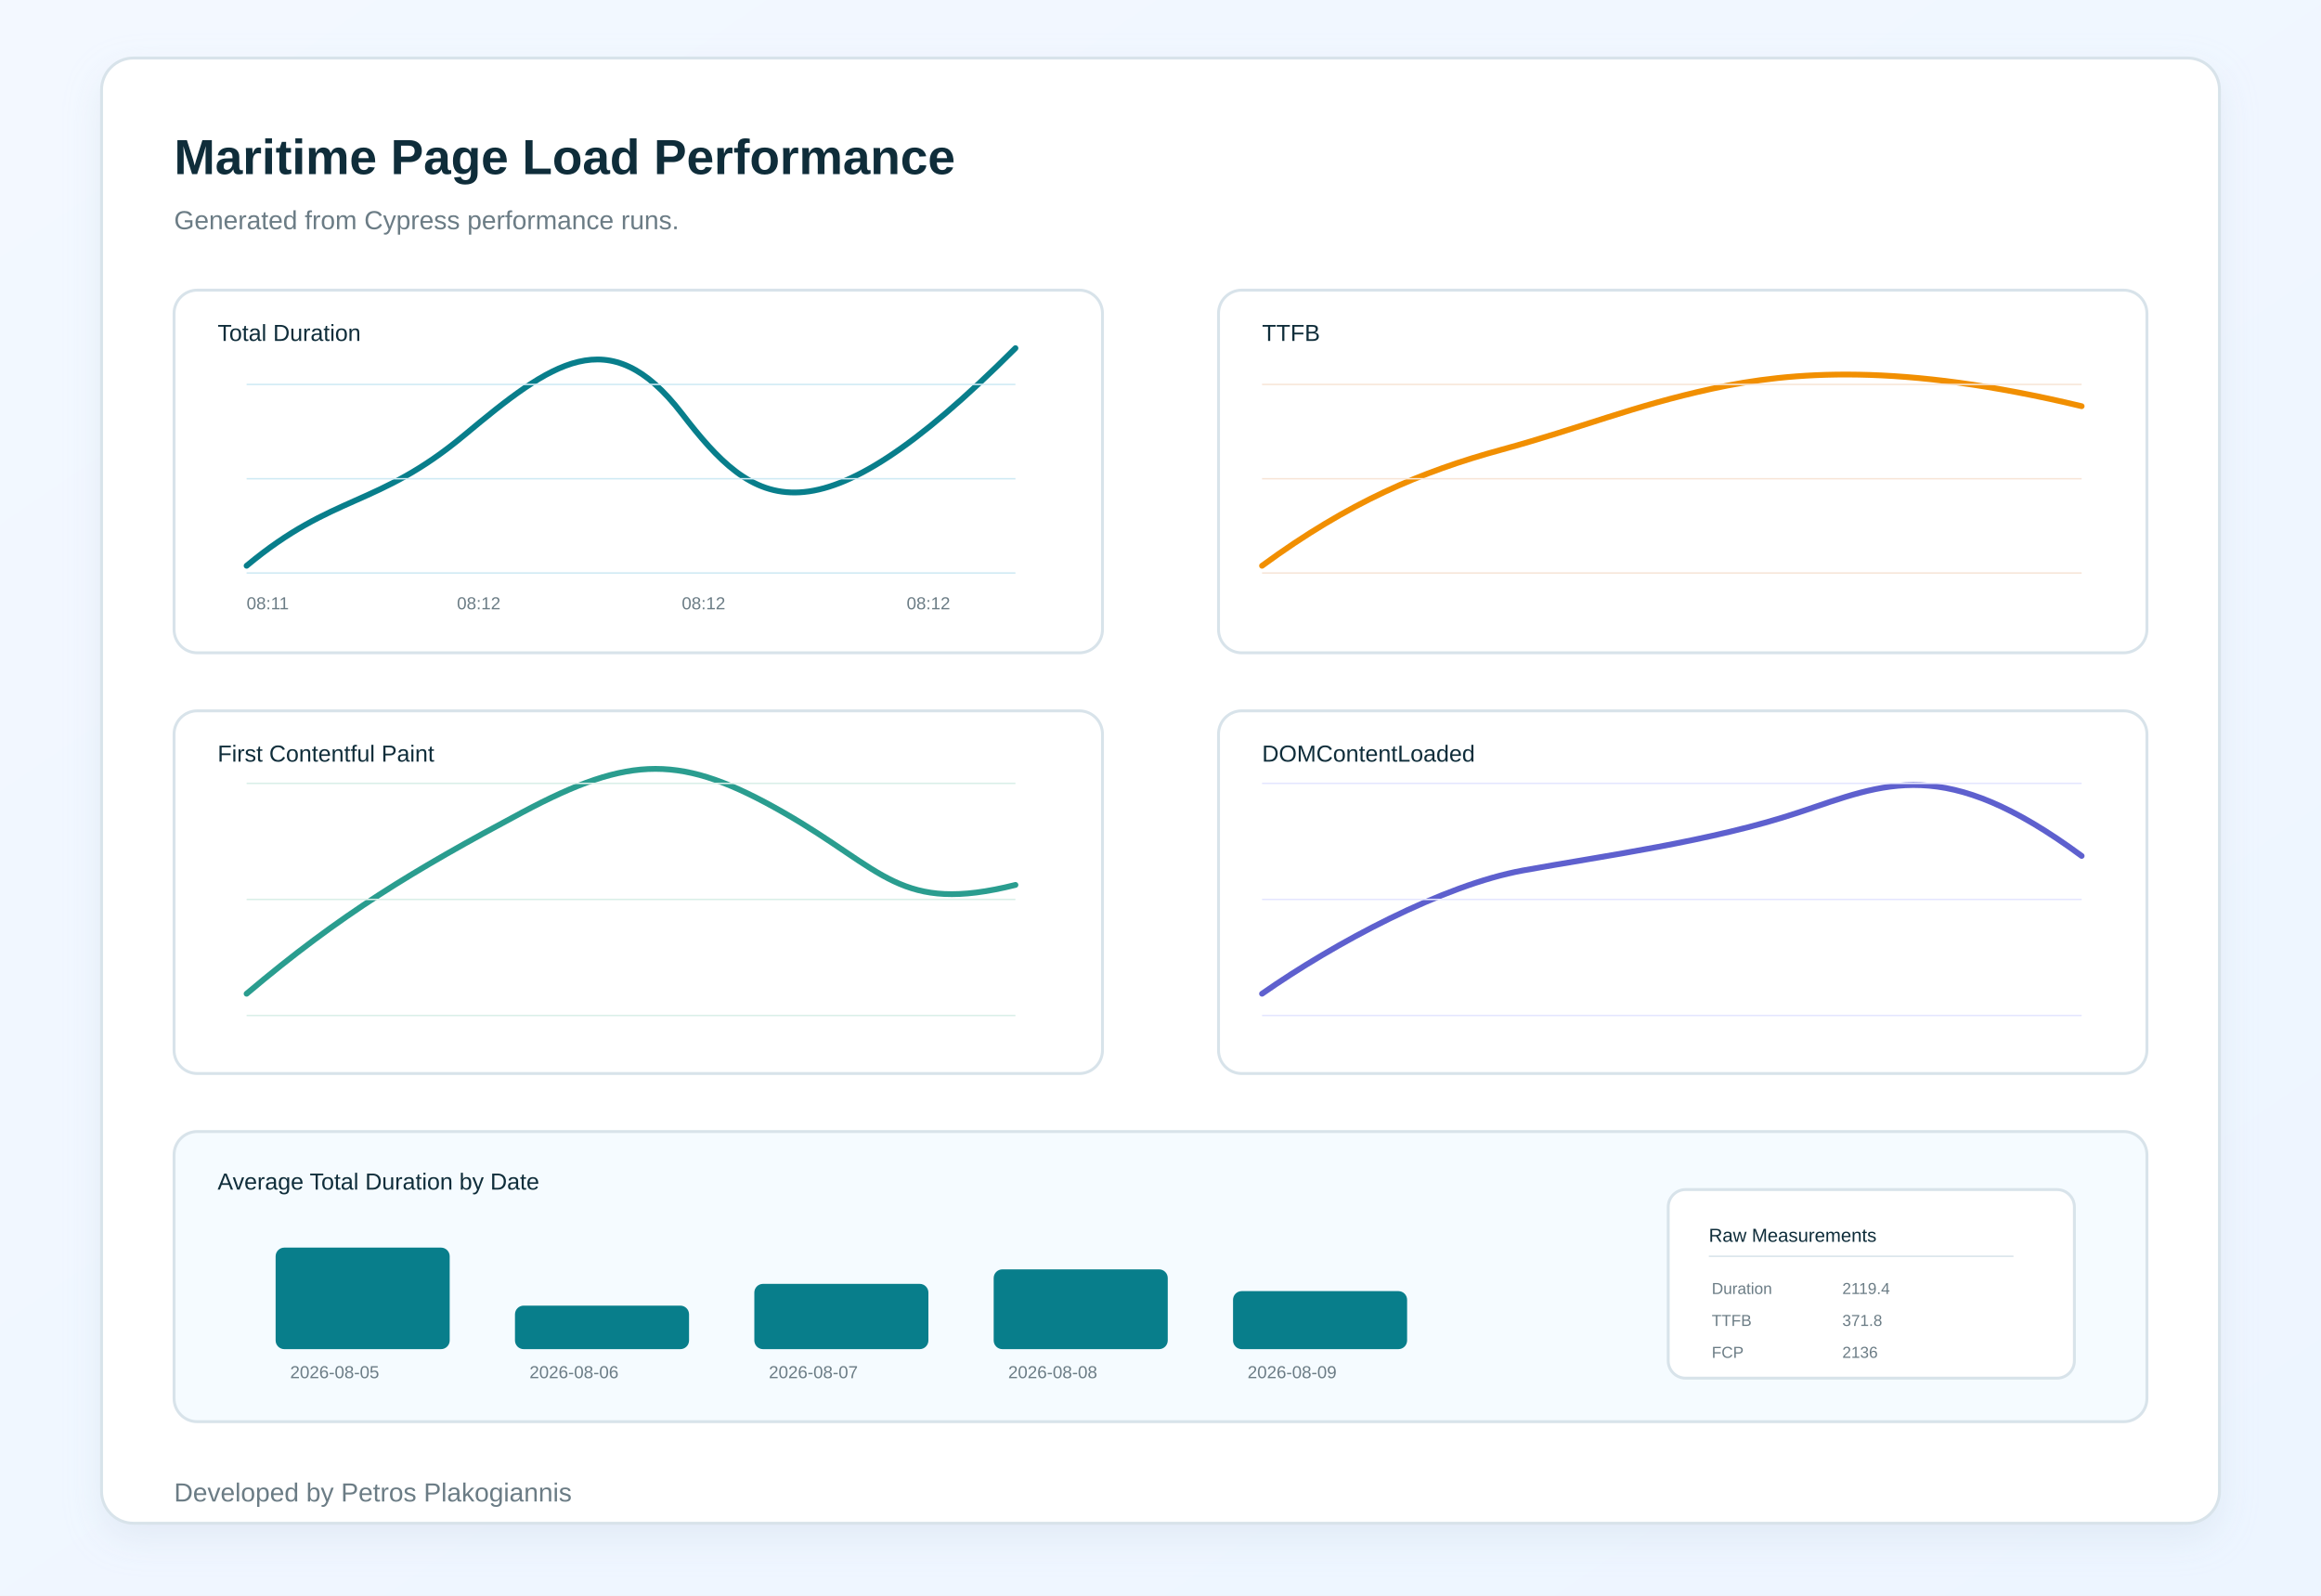
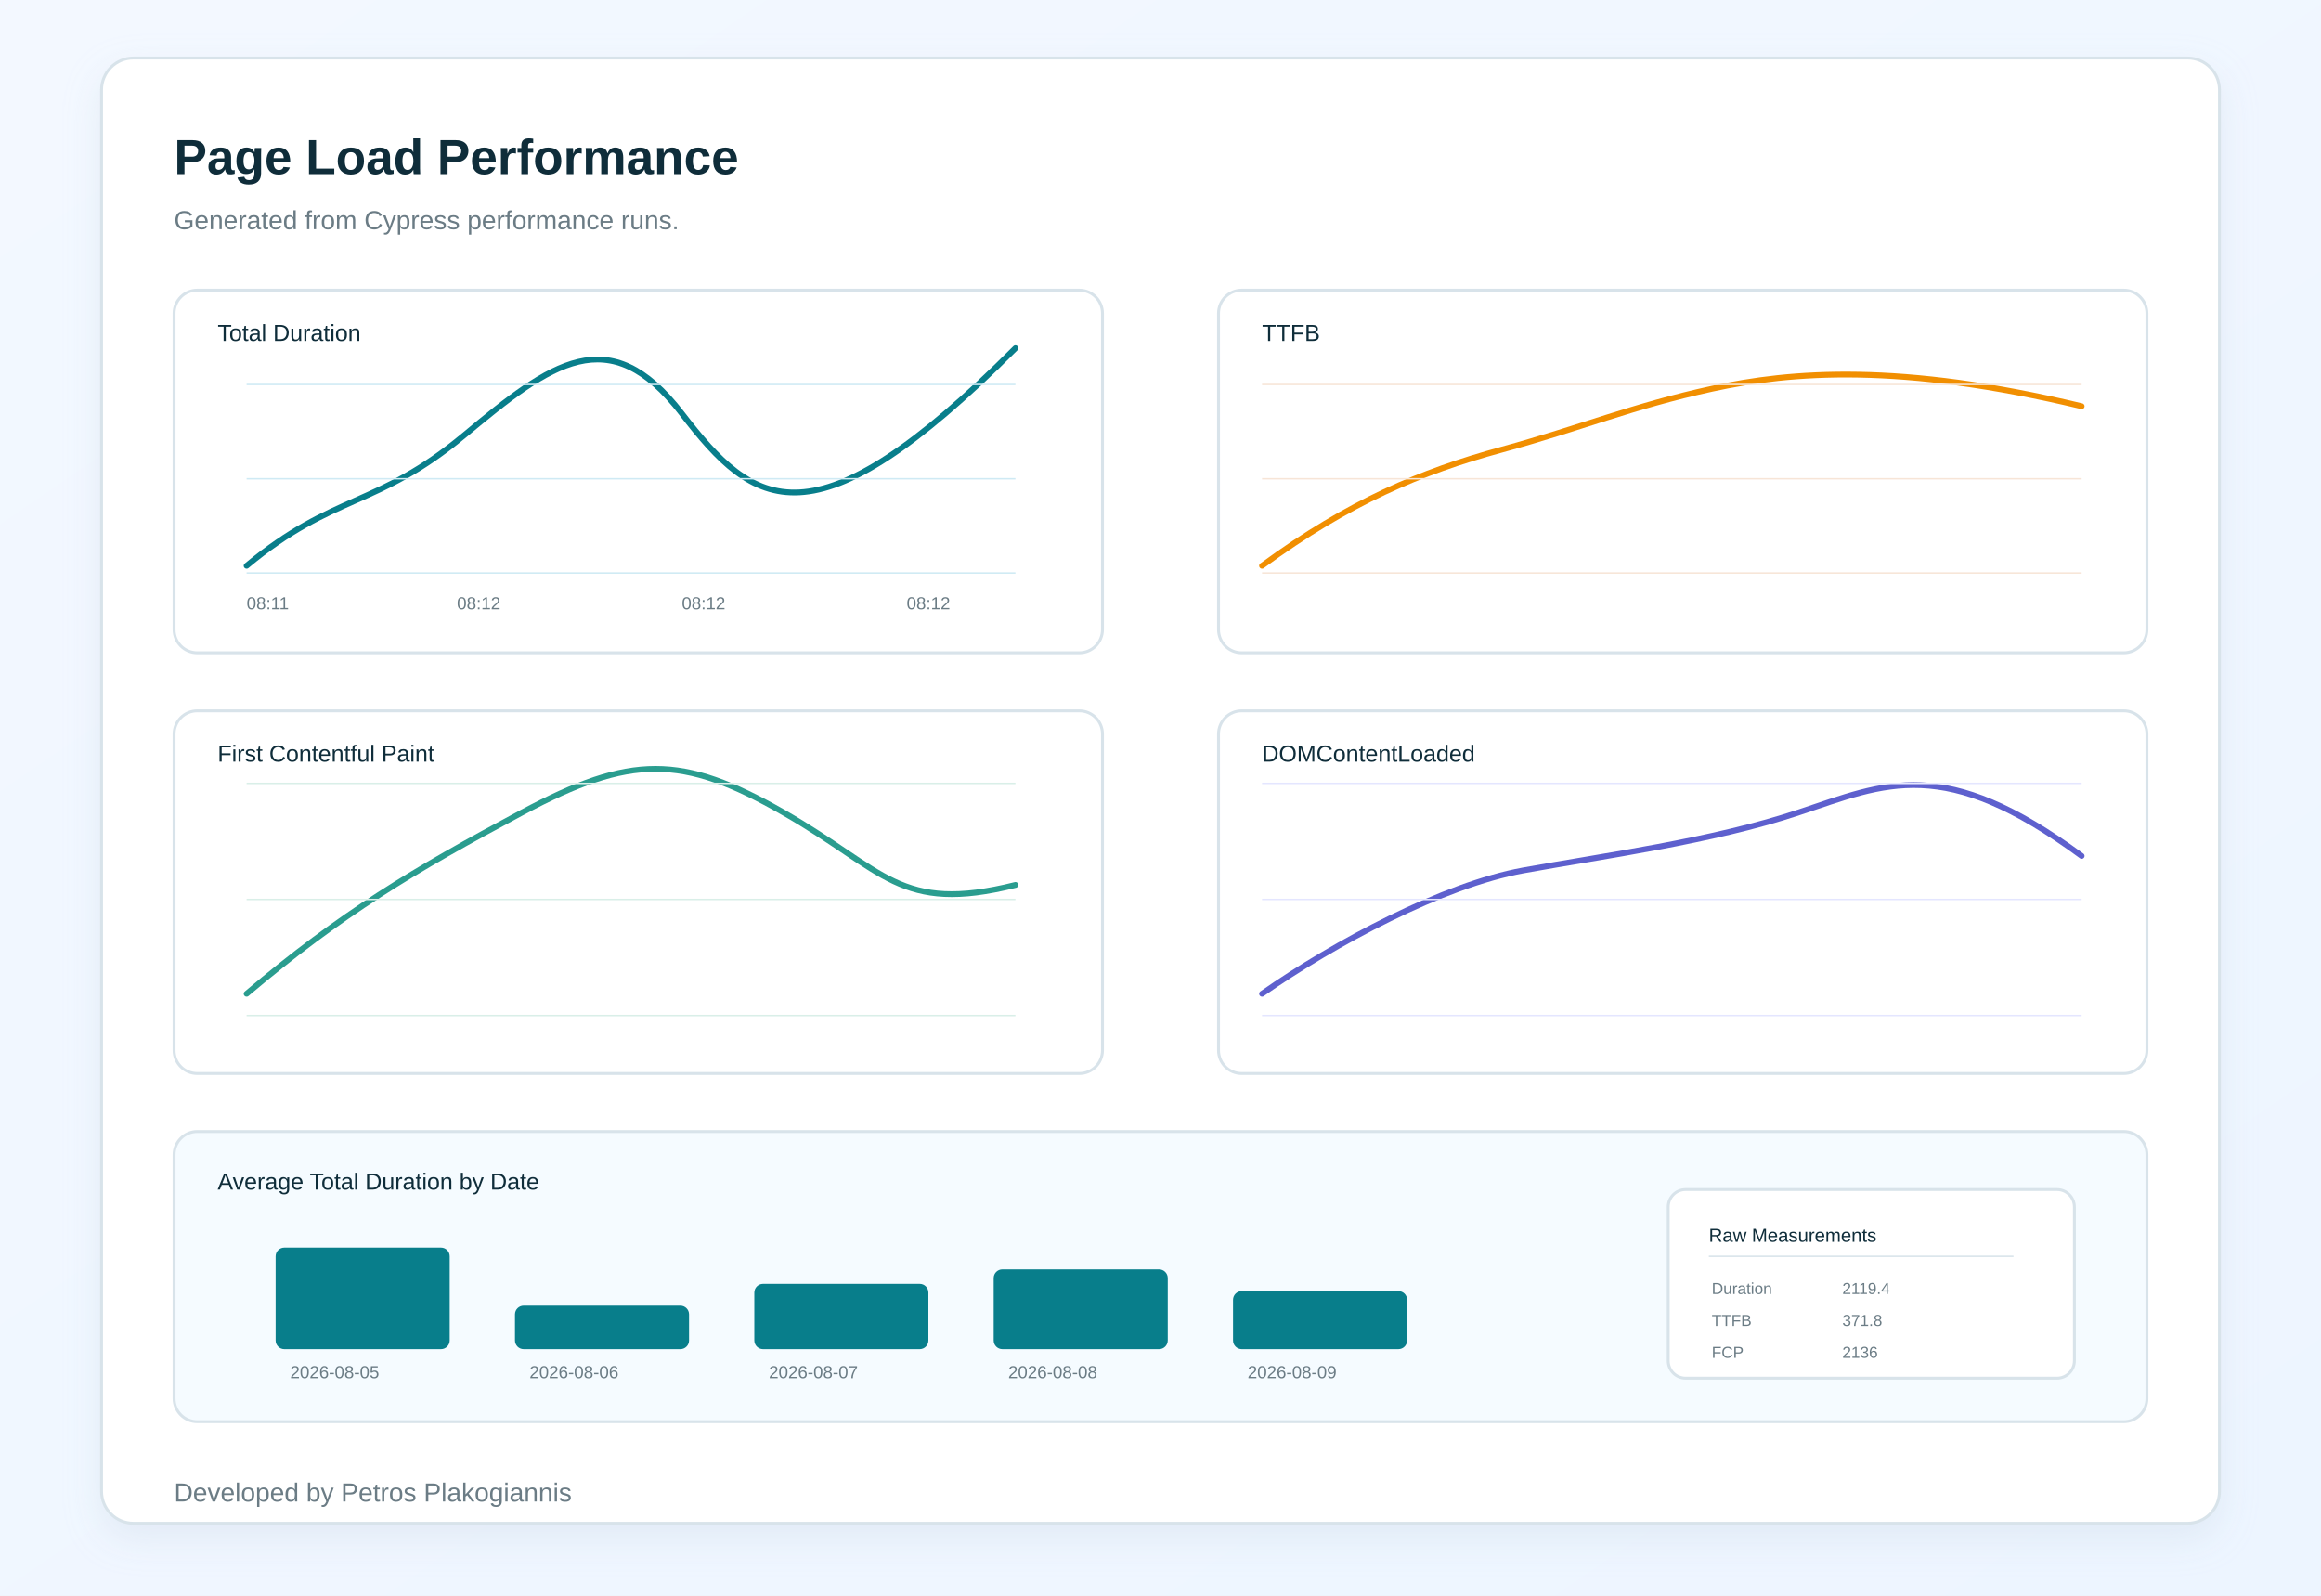
<svg xmlns="http://www.w3.org/2000/svg" width="1600" height="1100" viewBox="0 0 1600 1100" role="img" aria-labelledby="title desc">
  <defs>
    <linearGradient id="bg" x1="0" y1="0" x2="1" y2="1">
      <stop offset="0%" stop-color="#f3f8ff" />
      <stop offset="100%" stop-color="#edf5ff" />
    </linearGradient>
    <filter id="shadow" x="-20%" y="-20%" width="140%" height="140%">
      <feDropShadow dx="0" dy="10" stdDeviation="12" flood-color="#c8d7e5" flood-opacity="0.35" />
    </filter>
  </defs>
  <rect width="1600" height="1100" fill="url(#bg)" />
  <g filter="url(#shadow)">
    <rect x="70" y="40" width="1460" height="1010" rx="22" fill="#ffffff" stroke="#d8e3ea" stroke-width="2" />
  </g>
-   <text x="120" y="120" font-family="Segoe UI, Arial, sans-serif" font-size="34" font-weight="700" fill="#0f2d3a">Maritime Page Load Performance</text>
+   <text x="120" y="120" font-family="Segoe UI, Arial, sans-serif" font-size="34" font-weight="700" fill="#0f2d3a">Page Load Performance</text>
  <text x="120" y="158" font-family="Segoe UI, Arial, sans-serif" font-size="18" fill="#6b7c85">Generated from Cypress performance runs.</text>
  <g>
    <rect x="120" y="200" width="640" height="250" rx="16" fill="#ffffff" stroke="#d8e3ea" stroke-width="2" />
    <text x="150" y="235" font-family="Segoe UI, Arial, sans-serif" font-size="16" fill="#0f2d3a">Total Duration</text>
    <path d="M170 390 C 230 340, 260 350, 320 300 S 420 220, 470 285 S 560 380, 700 240" fill="none" stroke="#087e8b" stroke-width="4" stroke-linecap="round" />
    <g stroke="#cfeaf4" stroke-width="1">
      <line x1="170" y1="395" x2="700" y2="395" />
      <line x1="170" y1="330" x2="700" y2="330" />
      <line x1="170" y1="265" x2="700" y2="265" />
    </g>
    <g fill="#6b7c85" font-family="Segoe UI, Arial, sans-serif" font-size="12">
      <text x="170" y="420">08:11</text>
      <text x="315" y="420">08:12</text>
      <text x="470" y="420">08:12</text>
      <text x="625" y="420">08:12</text>
    </g>
    <rect x="840" y="200" width="640" height="250" rx="16" fill="#ffffff" stroke="#d8e3ea" stroke-width="2" />
    <text x="870" y="235" font-family="Segoe UI, Arial, sans-serif" font-size="16" fill="#0f2d3a">TTFB</text>
    <path d="M870 390 C 930 346, 980 325, 1035 310 S 1125 280, 1180 268 S 1310 250, 1435 280" fill="none" stroke="#f18f01" stroke-width="4" stroke-linecap="round" />
    <g stroke="#f7e5d7" stroke-width="1">
      <line x1="870" y1="395" x2="1435" y2="395" />
      <line x1="870" y1="330" x2="1435" y2="330" />
      <line x1="870" y1="265" x2="1435" y2="265" />
    </g>
    <rect x="120" y="490" width="640" height="250" rx="16" fill="#ffffff" stroke="#d8e3ea" stroke-width="2" />
    <text x="150" y="525" font-family="Segoe UI, Arial, sans-serif" font-size="16" fill="#0f2d3a">First Contentful Paint</text>
    <path d="M170 685 C 235 630, 285 600, 360 560 S 470 520, 540 560 S 620 630, 700 610" fill="none" stroke="#2a9d8f" stroke-width="4" stroke-linecap="round" />
    <g stroke="#d9efe8" stroke-width="1">
      <line x1="170" y1="700" x2="700" y2="700" />
      <line x1="170" y1="620" x2="700" y2="620" />
      <line x1="170" y1="540" x2="700" y2="540" />
    </g>
    <rect x="840" y="490" width="640" height="250" rx="16" fill="#ffffff" stroke="#d8e3ea" stroke-width="2" />
    <text x="870" y="525" font-family="Segoe UI, Arial, sans-serif" font-size="16" fill="#0f2d3a">DOMContentLoaded</text>
    <path d="M870 685 C 920 650, 995 610, 1050 600 S 1180 580, 1240 560 S 1340 520, 1435 590" fill="none" stroke="#5e60ce" stroke-width="4" stroke-linecap="round" />
    <g stroke="#e4e6ff" stroke-width="1">
      <line x1="870" y1="700" x2="1435" y2="700" />
      <line x1="870" y1="620" x2="1435" y2="620" />
      <line x1="870" y1="540" x2="1435" y2="540" />
    </g>
  </g>
  <g>
    <rect x="120" y="780" width="1360" height="200" rx="16" fill="#f5fbff" stroke="#d8e3ea" stroke-width="2" />
    <text x="150" y="820" font-family="Segoe UI, Arial, sans-serif" font-size="16" fill="#0f2d3a">Average Total Duration by Date</text>
    <g fill="#087e8b">
      <rect x="190" y="860" width="120" height="70" rx="6" />
      <rect x="355" y="900" width="120" height="30" rx="6" />
      <rect x="520" y="885" width="120" height="45" rx="6" />
      <rect x="685" y="875" width="120" height="55" rx="6" />
      <rect x="850" y="890" width="120" height="40" rx="6" />
    </g>
    <g fill="#6b7c85" font-family="Segoe UI, Arial, sans-serif" font-size="12">
      <text x="200" y="950">2026-08-05</text>
      <text x="365" y="950">2026-08-06</text>
      <text x="530" y="950">2026-08-07</text>
      <text x="695" y="950">2026-08-08</text>
      <text x="860" y="950">2026-08-09</text>
    </g>
    <g>
      <rect x="1150" y="820" width="280" height="130" rx="12" fill="#ffffff" stroke="#d8e3ea" stroke-width="2" />
      <text x="1178" y="856" font-family="Segoe UI, Arial, sans-serif" font-size="13" fill="#0f2d3a">Raw Measurements</text>
      <line x1="1178" y1="866" x2="1388" y2="866" stroke="#d8e3ea" />
      <g fill="#6b7c85" font-family="Segoe UI, Arial, sans-serif" font-size="11">
        <text x="1180" y="892">Duration</text>
        <text x="1270" y="892">2119.4</text>
        <text x="1180" y="914">TTFB</text>
        <text x="1270" y="914">371.8</text>
        <text x="1180" y="936">FCP</text>
        <text x="1270" y="936">2136</text>
      </g>
    </g>
  </g>
  <text x="120" y="1035" font-family="Segoe UI, Arial, sans-serif" font-size="18" fill="#6b7c85">Developed by Petros Plakogiannis</text>
</svg>
